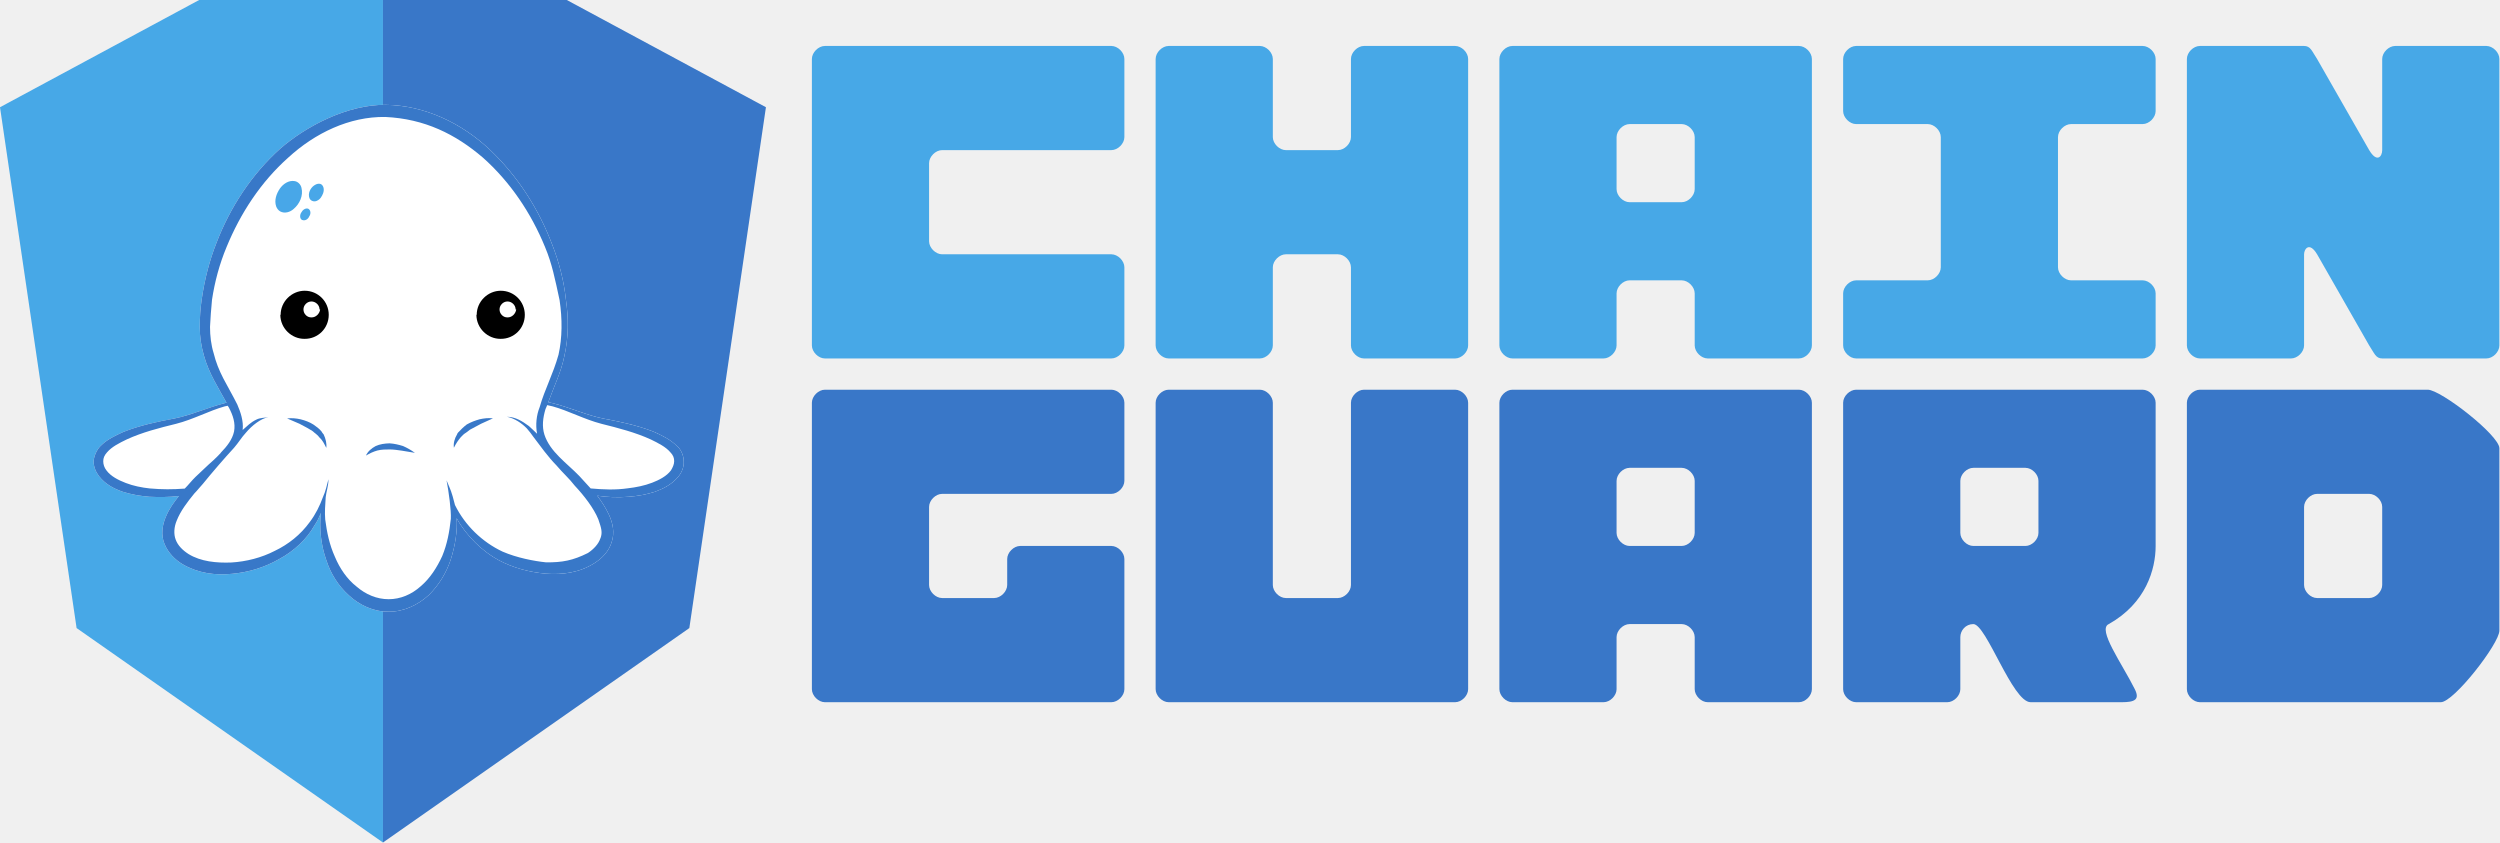
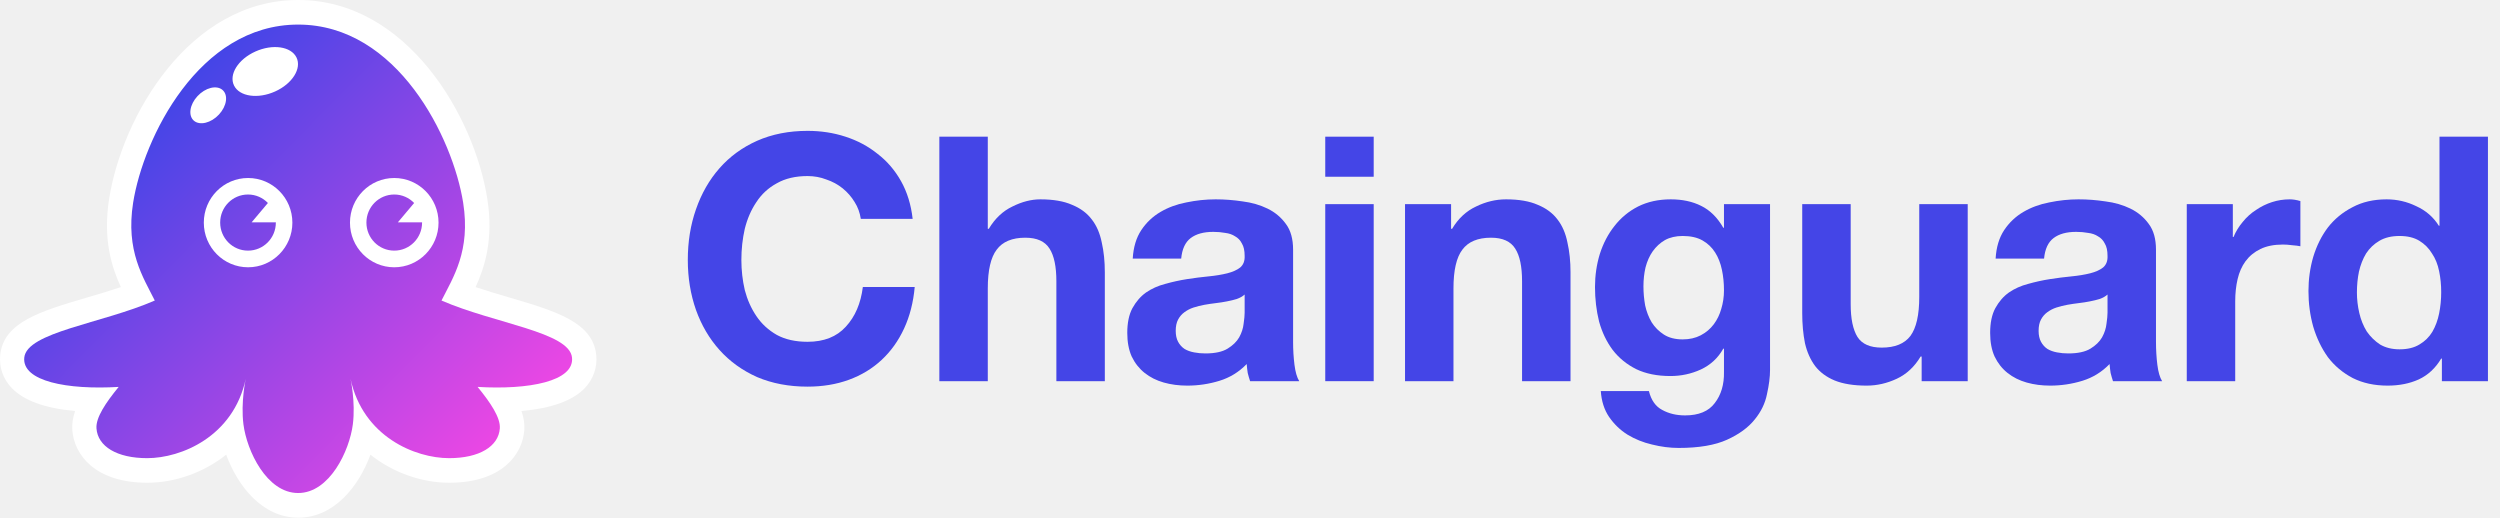
- <svg xmlns="http://www.w3.org/2000/svg" width="100%" height="100%" viewBox="0 0 1632 550" version="1.1" xml:space="preserve" style="fill-rule:evenodd;clip-rule:evenodd;stroke-linejoin:round;stroke-miterlimit:2;">
-   <g id="chain-c" transform="matrix(1.7,0,0,1.7,530,30)">
-     <path d="M115,40C117.5,40 120,37.5 120,35L120,5C120,2.5 117.5,0 115,0L5,0C2.5,0 0,2.5 0,5L0,115C0,117.5 2.5,120 5,120L115,120C117.5,120 120,117.5 120,115L120,85C120,82.5 117.5,80 115,80L50,80C47.5,80 45,77.5 45,75L45,45C45,42.5 47.5,40 50,40L115,40Z" style="fill:#47a8e7;fill-rule:nonzero;" />
-   </g>
-   <g id="chain-h" transform="matrix(1.7,0,0,1.7,754.4,30)">
-     <path d="M80,0C77.5,0 75,2.5 75,5L75,35C75,37.5 72.5,40 70,40L50,40C47.5,40 45,37.5 45,35L45,5C45,2.5 42.5,0 40,0L5,0C2.5,0 0,2.5 0,5L0,115C0,117.5 2.5,120 5,120L40,120C42.5,120 45,117.5 45,115L45,85C45,82.5 47.5,80 50,80L70,80C72.5,80 75,82.5 75,85L75,115C75,117.5 77.5,120 80,120L115,120C117.5,120 120,117.5 120,115L120,5C120,2.5 117.5,0 115,0L80,0Z" style="fill:#47a8e7;fill-rule:nonzero;" />
-   </g>
-   <g id="chain-a" transform="matrix(1.7,0,0,1.7,978.8,30)">
-     <path d="M50,60C47.5,60 45,57.5 45,55L45,35C45,32.5 47.5,30 50,30L70,30C72.5,30 75,32.5 75,35L75,55C75,57.5 72.5,60 70,60L50,60ZM115,0L5,0C2.5,0 0,2.5 0,5L0,115C0,117.5 2.5,120 5,120L40,120C42.5,120 45,117.5 45,115L45,95C45,92.5 47.5,90 50,90L70,90C72.5,90 75,92.5 75,95L75,115C75,117.5 77.5,120 80,120L115,120C117.5,120 120,117.5 120,115L120,5C120,2.5 117.5,0 115,0Z" style="fill:#47a8e7;fill-rule:nonzero;" />
-   </g>
-   <g id="chain-i" transform="matrix(1.7,0,0,1.7,1203.2,30)">
-     <path d="M120,95C120,92.5 117.5,90 115,90L87.5,90C85,90 82.5,87.5 82.5,85L82.5,35C82.5,32.5 85,30 87.5,30L115,30C117.5,30 120,27.5 120,25L120,5C120,2.5 117.5,0 115,0L5,0C2.5,0 0,2.5 0,5L0,25C0,27.5 2.5,30 5,30L32.5,30C35,30 37.5,32.5 37.5,35L37.5,85C37.5,87.5 35,90 32.5,90L5,90C2.5,90 0,92.5 0,95L0,115C0,117.5 2.5,120 5,120L115,120C117.5,120 120,117.5 120,115L120,95Z" style="fill:#47a8e7;fill-rule:nonzero;" />
-   </g>
-   <g id="chain-n" transform="matrix(1.7,0,0,1.7,1427.6,30)">
-     <path d="M80,0C77.5,0 75,2.5 75,5L75,40C75,42.5 73,45 70,40L50,5C48,2 47.5,0 45,0L5,0C2.5,0 0,2.5 0,5L0,115C0,117.5 2.5,120 5,120L40,120C42.5,120 45,117.5 45,115L45,80C45,78 47,75 50,80L70,115C72,118 72.5,120 75,120L115,120C117.5,120 120,117.5 120,115L120,5C120,2.5 117.5,0 115,0L80,0Z" style="fill:#47a8e7;fill-rule:nonzero;" />
-   </g>
-   <g id="guard-g" transform="matrix(1.7,0,0,1.7,530,254.4)">
-     <path d="M115,40C117.5,40 120,37.5 120,35L120,5C120,2.5 117.5,0 115,0L5,0C2.5,0 0,2.5 0,5L0,115C0,117.5 2.5,120 5,120L115,120C117.5,120 120,117.5 120,115L120,65C120,62.5 117.5,60 115,60L80,60C77.5,60 75,62.5 75,65L75,75C75,77.5 72.5,80 70,80L50,80C47.5,80 45,77.5 45,75L45,45C45,42.5 47.5,40 50,40L115,40Z" style="fill:#3977c8;fill-rule:nonzero;" />
-   </g>
-   <g id="guard-u" transform="matrix(1.7,0,0,1.7,754.4,254.4)">
-     <path d="M80,0C77.5,0 75,2.5 75,5L75,75C75,77.5 72.5,80 70,80L50,80C47.5,80 45,77.5 45,75L45,5C45,2.5 42.5,0 40,0L5,0C2.5,0 0,2.5 0,5L0,115C0,117.5 2.5,120 5,120L115,120C117.5,120 120,117.5 120,115L120,5C120,2.5 117.5,0 115,0L80,0Z" style="fill:#3977c8;fill-rule:nonzero;" />
-   </g>
-   <g id="guard-a" transform="matrix(1.7,0,0,1.7,978.8,254.4)">
-     <path d="M50,60C47.5,60 45,57.5 45,55L45,35C45,32.5 47.5,30 50,30L70,30C72.5,30 75,32.5 75,35L75,55C75,57.5 72.5,60 70,60L50,60ZM115,0L5,0C2.5,0 0,2.5 0,5L0,115C0,117.5 2.5,120 5,120L40,120C42.5,120 45,117.5 45,115L45,95C45,92.5 47.5,90 50,90L70,90C72.5,90 75,92.5 75,95L75,115C75,117.5 77.5,120 80,120L115,120C117.5,120 120,117.5 120,115L120,5C120,2.5 117.5,0 115,0Z" style="fill:#3977c8;fill-rule:nonzero;" />
-   </g>
-   <g id="guard-r" transform="matrix(1.7,0,0,1.7,1203.2,254.4)">
-     <path d="M50,60C47.5,60 45,57.5 45,55L45,35C45,32.5 47.5,30 50,30L70,30C72.5,30 75,32.5 75,35L75,55C75,57.5 72.5,60 70,60L50,60ZM120,5C120,2.5 117.5,0 115,0L5,0C2.5,0 0,2.5 0,5L0,115C0,117.5 2.5,120 5,120L40,120C42.5,120 45,117.5 45,115L45,95C45,92.5 47,90 50,90C55,90 65,120 72,120L107,120C112,120 114,119 112,115C107,105 97.5,92 102,90C116.25,82 120,69 120,60L120,5Z" style="fill:#3977c8;fill-rule:nonzero;" />
-   </g>
-   <g id="guard-d" transform="matrix(1.7,0,0,1.7,1427.6,254.4)">
-     <path d="M75,75C75,77.5 72.5,80 70,80L50,80C47.5,80 45,77.5 45,75L45,45C45,42.5 47.5,40 50,40L70,40C72.5,40 75,42.5 75,45L75,75ZM92.5,0L5,0C2.5,0 0,2.5 0,5L0,115C0,117.5 2.5,120 5,120L97.5,120C102.5,120 120,97.5 120,92.5L120,22.5C120,17.5 97.5,0 92.5,0Z" style="fill:#3977c8;fill-rule:nonzero;" />
-   </g>
-   <g id="path825" transform="matrix(1,0,0,1,-50,-30)">
-     <path d="M300,580L100,440L50,100L180,30L300,30L300,580" style="fill:#47a8e7;fill-rule:nonzero;" />
-   </g>
-   <g id="path827" transform="matrix(1,0,0,1,-50,-30)">
-     <path d="M300,580L500,440L550,100L420,30L300,30L300,580" style="fill:#3977c8;fill-rule:nonzero;" />
-   </g>
-   <g id="g833" transform="matrix(1,0,0,1,-50,-30)">
-     <path id="path831" d="M492.2,321.477C487.7,316.8 482.1,314.3 476.9,311.898C466,307.6 454.4,305.2 443.6,303.183C432.8,301 422.3,296.1 411.1,293.26C410,292.9 408.9,292.9 407.9,292.595C411.4,282.8 416.3,273 418.4,262.505C421.2,250.3 421.2,237.7 419.4,225.376C418.1,213.2 414.9,200.9 410.4,189.465C401.6,166.3 387.9,144.9 369.8,127.74C351.6,110.6 327.4,98.7 301.5,98.432C276.7,98.3 249.9,112.3 232.9,127.08C214.3,143.8 200.3,165.2 191.3,188.575C186.7,200.2 183.6,212.4 181.8,224.712C180.8,231 180.4,237.3 180.4,243.442C180.4,249.942 181.4,256.242 183.2,262.342C186.3,273.642 192.7,283.442 197.9,292.942C197.2,292.842 196.8,293.242 196.5,293.242C185.3,296.1 174.8,301 163.9,303.183C153.1,305.2 141.6,307.6 130.7,311.898C125.4,314.3 119.8,316.8 115.3,321.488C113.2,323.788 111.5,327.288 111.1,330.988C111.1,334.588 112.5,338.088 114.6,340.788C118.8,346.188 124.4,348.988 130,350.988C135.6,352.788 141.6,353.788 147.5,354.288C153.8,354.588 160.1,354.588 166.8,353.788C163.6,357.788 160.5,361.988 158.4,367.088C156,372.388 154.9,379.088 157.4,385.088C159.8,390.988 164.4,395.488 169.3,398.388C179.5,404.288 190.7,405.688 201.5,404.588C212.3,403.588 222.8,400.388 232.2,394.988C241.7,389.888 250.1,382.188 255.3,372.988C257.1,370.388 258.4,367.588 259.5,364.788C258.4,375.188 259.5,385.688 263,395.588C265.8,404.288 270.7,412.288 277.7,418.588C284.4,424.888 293.8,429.388 303.6,429.288C313.4,429.488 322.9,424.888 329.9,418.488C336.5,411.988 341.4,403.888 344.2,395.388C347.2,386.188 348.7,376.188 348.1,368.288C354.3,379.788 365.3,390.188 375.4,395.588C384.9,400.688 395.4,403.488 406.2,404.488C417.1,405.288 428.3,403.888 438.1,397.588C443,394.488 447.5,389.888 449.3,383.888C451.4,377.688 450,371.388 447.6,366.188C445.5,361.588 442.7,357.388 439.9,353.588C446.5,354.588 453.5,354.888 460.2,354.288C466.1,353.888 472.1,352.788 477.7,350.988C483.3,348.888 488.9,346.088 493.1,340.788C495.2,338.088 496.6,334.588 496.3,330.988C496.3,327.288 494.6,323.788 492.4,321.488" style="fill:#fff;fill-rule:nonzero;" />
-   </g>
-   <g id="g837" transform="matrix(1,0,0,1,-50,-30)">
-     <path id="path835" d="M132.1,345.282C127.2,343.4 122.3,340.9 119.5,337.085C118.1,335.3 117.4,333.2 117.4,331.112C117.4,329 118.1,327.3 119.8,325.374C123,321.6 127.9,319.2 132.8,316.825C142.9,312.2 153.8,309.4 165,306.648C176.2,303.8 186.3,298.2 196.8,295.254C197.6,295.054 198.2,295.054 198.6,294.854C198.9,295.054 198.9,295.454 199.3,295.854C202.1,301.054 203.8,306.254 202.8,311.654C201.7,316.854 198.2,321.354 194.1,325.554L194.1,325.654C192.7,327.254 190.9,328.954 189.2,330.554C185.3,333.954 181.4,337.854 177.6,341.354C175.2,343.654 173.1,346.454 170.6,348.954C162.9,349.554 155.6,349.554 147.8,348.854C142.6,348.3 137,347.2 132.1,345.282M441.9,381.482C440.8,385 437.6,388.5 433.8,390.999C424,395.9 417,397.2 406.5,397.104C398.6,396.3 387.3,394.1 378.1,390.105C364.9,383.9 353.6,373.1 347,359.663C344.6,350.163 344.4,350.563 341.5,343.563C343,351.363 344.6,363.163 344.3,368.663C343.4,377.263 341.9,385.163 338.7,392.963C335.2,400.563 330.7,407.563 324.7,412.663C318.7,418.063 311.4,421.163 303.7,421.163C296,421.163 288.7,418.063 282.7,412.863C276.6,408.1 271.8,401.1 268.6,393.414C265.1,385.7 263.4,377.6 262.3,369.096C261.9,364.396 262.3,359.496 262.6,354.796L262.6,354.696C263,350.996 264.4,346.996 264.4,343.496L264.4,342.896C263.4,346.696 262.5,350.896 260.9,354.296C258.8,360.096 256,365.796 252.2,370.796C246.2,379.096 238.2,385.396 229.4,389.596C220.7,394.096 210.8,396.596 201.1,397.196C191.3,397.596 181.1,396.596 173.1,391.696C169.2,389.196 166.1,386.096 164.7,382.296C163.3,378.696 163.6,374.096 165.3,369.996C167.8,363.596 172.3,357.696 176.9,352.096C178.9,350.096 180.6,347.796 182.5,345.796C188,338.996 196.6,328.996 202.8,322.296C205.6,319.096 207.7,315.496 210.5,312.496C214.4,307.796 220.3,303.196 225.2,302.296C222.6,302.796 219.7,302.696 217.4,303.896C213.6,305.696 211.4,308.096 208.4,310.696C209.1,304.9 207,298.9 204.9,294.057C202.1,288.4 198.5,282.3 195.8,277.052C193,271.6 190.9,266.4 189.5,260.662C187.8,255.2 187.1,249.2 187.1,243.423C187.4,237.7 187.8,231.7 188.4,225.67C190.2,213.8 193.3,202.3 197.9,191.264C207,169.1 220.3,148.8 238.2,132.853C255.6,116.9 278.1,106 301.5,106.355C327.2,107.555 347.3,117.555 365.2,132.855C383.1,148.755 396.7,169.055 405.8,191.255C410.4,202.255 412.3,212.055 415.3,225.955C417.1,238.155 417.1,250.455 414.6,261.555C411,274.455 405.7,283.855 402.3,295.755C400.2,300.955 399.5,307.255 400.6,313.155C398.8,311.455 397.1,309.755 395.3,308.155C390.8,304.855 386.5,302.155 380.9,302.055C385.9,303.055 390.6,306.255 393.9,309.655C395.6,311.555 396.9,313.355 398.1,315.055C403.1,321.655 407.7,328.155 413.2,333.755C417.4,338.755 421.7,342.455 425.2,347.055C431.2,353.455 437.6,361.655 440.6,369.055C442.6,374.855 443.4,377.555 442,381.355M475.6,345.155C470.7,347.055 465.1,348.155 459.9,348.755C451.6,349.955 443.6,349.555 435.6,348.855C433.1,346.055 430.6,343.355 428.2,340.755C420,332.255 409.1,325.055 405.4,313.755C403.7,308.355 404.4,302.755 406.1,297.055C406.5,296.055 406.9,295.355 407.2,294.455C408.3,294.655 409.3,295.055 410.7,295.255C421.2,298.155 431.4,303.755 442.6,306.655C453.8,309.455 464.7,312.255 474.8,316.855C479.7,319.255 484.6,321.655 487.7,325.355C489.5,327.255 490.1,328.955 490.1,331.055C490.1,333.155 489.1,335.255 488,337.055C485.2,340.855 480.3,343.355 475.4,345.255M492.2,321.455C487.7,316.8 482.1,314.3 476.9,311.898C466,307.6 454.4,305.2 443.6,303.183C432.8,301 422.3,296.1 411.1,293.26C410,292.9 408.9,292.9 407.9,292.595C411.4,282.8 416.3,273 418.4,262.505C421.2,250.3 421.2,237.7 419.4,225.376C418.1,213.2 414.9,200.9 410.4,189.465C401.6,166.3 387.9,144.9 369.8,127.74C351.6,110.6 327.4,98.7 301.5,98.432C276.7,98.3 249.9,112.3 232.9,127.08C214.3,143.8 200.3,165.2 191.3,188.575C186.7,200.2 183.6,212.4 181.8,224.712C180.8,231 180.4,237.3 180.4,243.442C180.4,249.942 181.4,256.242 183.2,262.342C186.3,273.642 192.7,283.442 197.9,292.942C197.2,292.842 196.8,293.242 196.5,293.242C185.3,296.1 174.8,301 163.9,303.183C153.1,305.2 141.6,307.6 130.7,311.898C125.4,314.3 119.8,316.8 115.3,321.488C113.2,323.788 111.5,327.288 111.1,330.988C111.1,334.588 112.5,338.088 114.6,340.788C118.8,346.188 124.4,348.988 130,350.988C135.6,352.788 141.6,353.788 147.5,354.288C153.8,354.588 160.1,354.588 166.8,353.788C163.6,357.788 160.5,361.988 158.4,367.088C156,372.388 154.9,379.088 157.4,385.088C159.8,390.988 164.4,395.488 169.3,398.388C179.5,404.288 190.7,405.688 201.5,404.588C212.3,403.588 222.8,400.388 232.2,394.988C241.7,389.888 250.1,382.188 255.3,372.988C257.1,370.388 258.4,367.588 259.5,364.788C258.4,375.188 259.5,385.688 263,395.588C265.8,404.288 270.7,412.288 277.7,418.588C284.4,424.888 293.8,429.388 303.6,429.288C313.4,429.488 322.9,424.888 329.9,418.488C336.5,411.988 341.4,403.888 344.2,395.388C347.2,386.188 348.7,376.188 348.1,368.288C354.3,379.788 365.3,390.188 375.4,395.588C384.9,400.688 395.4,403.488 406.2,404.488C417.1,405.288 428.3,403.888 438.1,397.588C443,394.488 447.5,389.888 449.3,383.888C451.4,377.688 450,371.388 447.6,366.188C445.5,361.588 442.7,357.388 439.9,353.588C446.5,354.588 453.5,354.888 460.2,354.288C466.1,353.888 472.1,352.788 477.7,350.988C483.3,348.888 488.9,346.088 493.1,340.788C495.2,338.088 496.6,334.588 496.3,330.988C496.3,327.288 494.6,323.788 492.4,321.488" style="fill:#3878c8;fill-rule:nonzero;" />
-   </g>
-   <g id="g848" transform="matrix(1,0,0,1,-50,-30)">
-     <g id="spot0">
-       <path id="path839" d="M232.9,168C235.8,169.6 239.4,168.5 241.7,166.4C245.6,163.1 248.1,157.7 246.8,152.6C246.3,150.4 244.5,148.5 242.2,148.2C238.4,147.6 234.8,150.1 232.7,153.1C230.4,156.5 228.9,160.8 230.3,164.8C230.8,166.1 231.7,167.3 232.9,168Z" style="fill:#48a7e8;fill-rule:nonzero;" />
-     </g>
-     <g id="spot1">
-       <path id="path842" d="M260.2,157.8C261.4,155.7 262,152.8 260.3,150.8C258.9,149.3 256.5,150 255,151.1C252.5,152.9 250.9,156.3 252,159.3C252.7,161.1 254.8,161.9 256.6,161.2C258.2,160.6 259.4,159.4 260.1,157.9L260.2,157.8Z" style="fill:#48a7e8;fill-rule:nonzero;" />
-     </g>
-     <g id="spot2">
-       <path id="path845" d="M247.3,173.6C249.2,174.4 251.2,173 251.9,171.2C253,169.7 253,167.1 251.1,166.2C249.3,165.7 247.5,167.1 246.7,168.7C245.7,170.1 245.5,172.7 247.2,173.6L247.3,173.6Z" style="fill:#48a7e8;fill-rule:nonzero;" />
-     </g>
-   </g>
-   <g id="leg-fold-1" transform="matrix(1,0,0,1,-50,-30)">
-     <path id="path851" d="M259.9,311.669C258.4,309.8 256.4,308.4 254.6,307.143C252.2,305.6 249.3,304.5 246.2,303.722C243.4,303.1 240.6,302.8 237.4,303.14C237.4,303.1 245.5,306.6 245.5,306.635C247.9,308 250.4,309.1 252.5,310.487C253.2,310.8 253.6,311.1 254.3,311.625C255.6,312.9 257.4,313.9 258.4,315.433C260.6,317.4 261.6,319.6 263,322.369C263.4,319.6 262.6,316.4 261.3,313.605C260.6,312.9 260.2,312.2 259.9,311.669" style="fill:#3878c8;fill-rule:nonzero;" />
-   </g>
-   <g id="leg-fold-2" transform="matrix(1,0,0,1,-50,-30)">
-     <path id="path854" d="M320.8,325.568C318.3,323.8 315.9,322.4 313.1,321.169C310.3,320.3 307.4,319.6 304.3,319.404C301.1,319.504 298,319.904 295.2,321.204C292.4,322.704 290,324.804 288.9,327.404L288.9,327.404C291.4,325.904 293.8,324.804 296.3,324.104C299.1,323.404 301.6,323.404 304.4,323.404C306.8,323.404 309.7,323.804 312.4,324.204L320.8,325.604" style="fill:#3878c8;fill-rule:nonzero;" />
-   </g>
-   <g id="leg-fold-3" transform="matrix(1,0,0,1,-50,-30)">
-     <path id="path857" d="M363.1,303.7C360.3,304.5 357.5,305.5 354.7,307.1C352.6,308.7 350.9,310.4 349.1,312.3C348.7,312.8 348.4,313.2 348.4,313.5C346.7,316.3 345.9,319.4 346.3,322.3C347.7,319.5 349.1,317.4 350.8,315.4C351.8,314.3 352.9,313.2 354.3,312.4C355,311.8 356.1,311.1 356.8,310.5C359.2,309.1 361.7,308 364.1,306.6L371.8,303.1C369,302.7 365.8,303.1 363.1,303.7" style="fill:#3878c8;fill-rule:nonzero;" />
-   </g>
-   <g id="left-eye" transform="matrix(1,0,0,1,-50,-30)">
-     <path id="path909" d="M233,235.5C233,244.3 240.4,251.3 248.8,251.2C248.8,251.3 248.8,251.3 248.8,251.2C257.6,251.3 264.6,244.3 264.6,235.5C264.6,226.8 257.6,219.8 248.9,219.8C240.5,219.8 233.2,226.8 233.2,235.5" style="fill-rule:nonzero;" />
-   </g>
-   <g id="right-eye" transform="matrix(1,0,0,1,-50,-30)">
-     <path id="path912" d="M361,235.5C361,244.3 368.4,251.3 376.8,251.2C376.8,251.3 376.8,251.3 376.8,251.2C385.6,251.3 392.6,244.3 392.6,235.5C392.6,226.8 385.6,219.8 376.9,219.8C368.5,219.8 361.2,226.8 361.2,235.5" style="fill-rule:nonzero;" />
-   </g>
-   <g id="eye-left-glint" transform="matrix(1,0,0,1,-50,-30)">
-     <path id="path915" d="M259,232C258.6,234.9 256.1,237.3 253.3,237.2C250.5,237.3 248.1,234.9 248.1,232C248.1,229.2 250.5,226.8 253.3,226.8C256.1,226.8 258.6,229.2 258.6,232" style="fill:#fff;fill-rule:nonzero;" />
-   </g>
-   <g id="right-eye-glint" transform="matrix(1,0,0,1,-50,-30)">
-     <path id="path918" d="M387,232C386.6,234.9 384.1,237.3 381.3,237.2C378.5,237.3 376.1,234.9 376.1,232C376.1,229.2 378.5,226.8 381.3,226.8C384.1,226.8 386.6,229.2 386.6,232" style="fill:#fff;fill-rule:nonzero;" />
-   </g>
+ <svg xmlns="http://www.w3.org/2000/svg" width="198" height="41" viewBox="0 0 198 41" fill="none">
+   <path d="M68.175 17.334H72.282C72.156 16.213 71.85 15.219 71.364 14.351C70.877 13.483 70.256 12.76 69.499 12.181C68.76 11.585 67.914 11.133 66.959 10.825C66.022 10.518 65.022 10.364 63.959 10.364C62.482 10.364 61.149 10.626 59.96 11.151C58.789 11.675 57.798 12.398 56.987 13.32C56.176 14.242 55.555 15.327 55.122 16.575C54.69 17.804 54.474 19.142 54.474 20.588C54.474 21.998 54.69 23.318 55.122 24.548C55.555 25.759 56.176 26.817 56.987 27.721C57.798 28.625 58.789 29.339 59.96 29.863C61.149 30.369 62.482 30.622 63.959 30.622C65.148 30.622 66.238 30.442 67.229 30.08C68.22 29.718 69.085 29.194 69.823 28.507C70.562 27.82 71.156 26.988 71.607 26.012C72.057 25.036 72.337 23.942 72.445 22.731H68.337C68.175 24.032 67.725 25.081 66.986 25.877C66.265 26.672 65.256 27.07 63.959 27.07C63.004 27.07 62.194 26.889 61.527 26.527C60.861 26.148 60.32 25.651 59.906 25.036C59.491 24.421 59.185 23.734 58.987 22.975C58.807 22.197 58.717 21.402 58.717 20.588C58.717 19.738 58.807 18.916 58.987 18.12C59.185 17.325 59.491 16.62 59.906 16.005C60.32 15.372 60.861 14.875 61.527 14.514C62.194 14.134 63.004 13.944 63.959 13.944C64.482 13.944 64.977 14.034 65.445 14.215C65.932 14.378 66.364 14.613 66.743 14.92C67.121 15.228 67.436 15.589 67.688 16.005C67.941 16.403 68.103 16.846 68.175 17.334Z" fill="#4445E7" />
+   <path d="M74.396 10.825V30.189H78.233V22.839C78.233 21.411 78.468 20.389 78.936 19.775C79.404 19.142 80.161 18.826 81.206 18.826C82.125 18.826 82.764 19.115 83.125 19.693C83.485 20.254 83.665 21.113 83.665 22.27V30.189H87.502V21.564C87.502 20.697 87.421 19.91 87.259 19.205C87.115 18.482 86.854 17.876 86.476 17.388C86.097 16.882 85.575 16.493 84.908 16.222C84.26 15.933 83.422 15.788 82.395 15.788C81.674 15.788 80.936 15.978 80.179 16.358C79.422 16.719 78.801 17.307 78.314 18.12H78.233V10.825H74.396Z" fill="#4445E7" />
+   <path d="M89.712 20.48C89.766 19.576 89.992 18.826 90.388 18.229C90.784 17.632 91.289 17.153 91.901 16.791C92.514 16.43 93.198 16.177 93.955 16.032C94.73 15.87 95.504 15.788 96.279 15.788C96.982 15.788 97.693 15.842 98.414 15.951C99.135 16.041 99.792 16.231 100.387 16.52C100.981 16.81 101.468 17.216 101.846 17.741C102.224 18.247 102.413 18.925 102.413 19.775V27.07C102.413 27.703 102.449 28.308 102.522 28.887C102.594 29.465 102.72 29.899 102.9 30.189H99.008C98.936 29.971 98.873 29.755 98.819 29.538C98.783 29.303 98.756 29.068 98.738 28.832C98.126 29.465 97.405 29.908 96.576 30.161C95.748 30.415 94.901 30.541 94.036 30.541C93.37 30.541 92.748 30.46 92.171 30.297C91.595 30.134 91.091 29.881 90.658 29.538C90.226 29.194 89.883 28.76 89.631 28.236C89.397 27.712 89.28 27.088 89.28 26.365C89.28 25.569 89.415 24.918 89.685 24.412C89.974 23.888 90.334 23.472 90.766 23.165C91.217 22.857 91.721 22.631 92.28 22.487C92.856 22.324 93.433 22.197 94.009 22.107C94.586 22.017 95.153 21.944 95.712 21.89C96.27 21.836 96.766 21.754 97.198 21.646C97.63 21.537 97.972 21.384 98.225 21.185C98.477 20.968 98.594 20.661 98.576 20.263C98.576 19.847 98.504 19.522 98.36 19.287C98.234 19.033 98.054 18.844 97.819 18.717C97.603 18.572 97.342 18.482 97.036 18.446C96.748 18.392 96.432 18.364 96.09 18.364C95.333 18.364 94.739 18.527 94.306 18.853C93.874 19.178 93.622 19.72 93.55 20.48H89.712ZM98.576 23.327C98.414 23.472 98.207 23.59 97.954 23.68C97.72 23.752 97.459 23.815 97.171 23.87C96.901 23.924 96.612 23.969 96.306 24.005C96 24.041 95.694 24.087 95.387 24.141C95.099 24.195 94.811 24.267 94.522 24.358C94.252 24.448 94.009 24.575 93.793 24.738C93.595 24.882 93.433 25.072 93.306 25.307C93.18 25.542 93.117 25.84 93.117 26.202C93.117 26.546 93.18 26.835 93.306 27.07C93.433 27.305 93.604 27.495 93.82 27.639C94.036 27.766 94.288 27.856 94.577 27.91C94.865 27.965 95.162 27.992 95.468 27.992C96.225 27.992 96.811 27.865 97.225 27.612C97.639 27.359 97.945 27.061 98.144 26.717C98.342 26.356 98.459 25.994 98.495 25.632C98.549 25.271 98.576 24.982 98.576 24.765V23.327Z" fill="#4445E7" />
+   <path d="M108.797 13.998V10.825H104.96V13.998H108.797ZM104.96 16.168V30.189H108.797V16.168H104.96Z" fill="#4445E7" />
+   <path d="M111.278 16.168V30.189H115.115V22.839C115.115 21.411 115.35 20.389 115.818 19.775C116.286 19.142 117.043 18.826 118.088 18.826C119.007 18.826 119.646 19.115 120.007 19.693C120.367 20.254 120.547 21.113 120.547 22.27V30.189H124.385V21.564C124.385 20.697 124.303 19.91 124.141 19.205C123.997 18.482 123.736 17.876 123.358 17.388C122.979 16.882 122.457 16.493 121.79 16.222C121.142 15.933 120.304 15.788 119.277 15.788C118.466 15.788 117.674 15.978 116.899 16.358C116.124 16.719 115.494 17.307 115.007 18.12H114.926V16.168H111.278Z" fill="#4445E7" />
+   <path d="M133.269 26.88C132.675 26.88 132.179 26.753 131.783 26.5C131.387 26.247 131.062 25.922 130.81 25.524C130.576 25.126 130.405 24.683 130.297 24.195C130.206 23.689 130.161 23.183 130.161 22.676C130.161 22.152 130.216 21.655 130.324 21.185C130.45 20.697 130.639 20.272 130.891 19.91C131.161 19.531 131.486 19.232 131.864 19.015C132.26 18.798 132.729 18.69 133.269 18.69C133.9 18.69 134.422 18.807 134.837 19.042C135.251 19.277 135.584 19.594 135.836 19.992C136.089 20.389 136.269 20.85 136.377 21.375C136.485 21.881 136.539 22.423 136.539 23.002C136.539 23.508 136.467 23.996 136.323 24.466C136.197 24.918 135.999 25.325 135.728 25.687C135.458 26.048 135.116 26.337 134.701 26.555C134.287 26.771 133.81 26.88 133.269 26.88ZM140.187 29.294V16.168H136.539V18.039H136.485C136.017 17.225 135.431 16.647 134.728 16.303C134.044 15.96 133.242 15.788 132.323 15.788C131.351 15.788 130.486 15.978 129.729 16.358C128.99 16.737 128.369 17.253 127.864 17.903C127.36 18.536 126.973 19.277 126.702 20.127C126.45 20.959 126.324 21.827 126.324 22.731C126.324 23.689 126.432 24.602 126.648 25.47C126.883 26.32 127.243 27.07 127.729 27.721C128.216 28.353 128.837 28.86 129.594 29.239C130.351 29.601 131.251 29.782 132.296 29.782C133.143 29.782 133.945 29.61 134.701 29.266C135.476 28.905 136.071 28.353 136.485 27.612H136.539V29.456C136.557 30.451 136.314 31.273 135.809 31.924C135.323 32.575 134.539 32.9 133.458 32.9C132.774 32.9 132.17 32.756 131.648 32.467C131.125 32.195 130.774 31.698 130.594 30.975H126.784C126.838 31.77 127.054 32.448 127.432 33.009C127.828 33.587 128.315 34.057 128.891 34.419C129.486 34.781 130.134 35.043 130.837 35.206C131.558 35.386 132.26 35.477 132.945 35.477C134.548 35.477 135.827 35.26 136.782 34.826C137.737 34.392 138.467 33.859 138.971 33.226C139.476 32.611 139.8 31.942 139.944 31.219C140.106 30.496 140.187 29.854 140.187 29.294Z" fill="#4445E7" />
+   <path d="M155.843 30.189V16.168H152.005V23.517C152.005 24.945 151.771 25.976 151.303 26.609C150.834 27.223 150.078 27.531 149.033 27.531C148.114 27.531 147.474 27.251 147.114 26.69C146.754 26.111 146.574 25.244 146.574 24.087V16.168H142.736V24.792C142.736 25.66 142.808 26.455 142.953 27.178C143.115 27.883 143.385 28.489 143.763 28.995C144.142 29.483 144.655 29.863 145.304 30.134C145.97 30.405 146.817 30.541 147.844 30.541C148.655 30.541 149.447 30.36 150.222 29.999C150.997 29.637 151.627 29.049 152.114 28.236H152.195V30.189H155.843Z" fill="#4445E7" />
+   <path d="M158.053 20.48C158.107 19.576 158.332 18.826 158.728 18.229C159.125 17.632 159.629 17.153 160.242 16.791C160.854 16.43 161.539 16.177 162.295 16.032C163.07 15.87 163.845 15.788 164.619 15.788C165.322 15.788 166.034 15.842 166.754 15.951C167.475 16.041 168.132 16.231 168.727 16.52C169.322 16.81 169.808 17.216 170.186 17.741C170.565 18.247 170.754 18.925 170.754 19.775V27.07C170.754 27.703 170.79 28.308 170.862 28.887C170.934 29.465 171.06 29.899 171.24 30.189H167.349C167.277 29.971 167.214 29.755 167.16 29.538C167.124 29.303 167.097 29.068 167.079 28.832C166.466 29.465 165.745 29.908 164.917 30.161C164.088 30.415 163.241 30.541 162.376 30.541C161.71 30.541 161.088 30.46 160.512 30.297C159.935 30.134 159.431 29.881 158.998 29.538C158.566 29.194 158.224 28.76 157.972 28.236C157.737 27.712 157.62 27.088 157.62 26.365C157.62 25.569 157.755 24.918 158.026 24.412C158.314 23.888 158.674 23.472 159.107 23.165C159.557 22.857 160.061 22.631 160.62 22.487C161.196 22.324 161.773 22.197 162.349 22.107C162.926 22.017 163.493 21.944 164.052 21.89C164.61 21.836 165.106 21.754 165.538 21.646C165.971 21.537 166.313 21.384 166.565 21.185C166.817 20.968 166.934 20.661 166.916 20.263C166.916 19.847 166.844 19.522 166.7 19.287C166.574 19.033 166.394 18.844 166.16 18.717C165.944 18.572 165.682 18.482 165.376 18.446C165.088 18.392 164.773 18.364 164.43 18.364C163.674 18.364 163.079 18.527 162.647 18.853C162.214 19.178 161.962 19.72 161.89 20.48H158.053ZM166.916 23.327C166.754 23.472 166.547 23.59 166.295 23.68C166.061 23.752 165.799 23.815 165.511 23.87C165.241 23.924 164.953 23.969 164.646 24.005C164.34 24.041 164.034 24.087 163.728 24.141C163.439 24.195 163.151 24.267 162.863 24.358C162.593 24.448 162.349 24.575 162.133 24.738C161.935 24.882 161.773 25.072 161.647 25.307C161.521 25.542 161.458 25.84 161.458 26.202C161.458 26.546 161.521 26.835 161.647 27.07C161.773 27.305 161.944 27.495 162.16 27.639C162.376 27.766 162.629 27.856 162.917 27.91C163.205 27.965 163.502 27.992 163.809 27.992C164.565 27.992 165.151 27.865 165.565 27.612C165.98 27.359 166.286 27.061 166.484 26.717C166.682 26.356 166.799 25.994 166.835 25.632C166.889 25.271 166.916 24.982 166.916 24.765V23.327Z" fill="#4445E7" />
+   <path d="M173.192 16.168V30.189H177.029V23.87C177.029 23.237 177.092 22.649 177.218 22.107C177.344 21.564 177.552 21.095 177.84 20.697C178.146 20.281 178.542 19.956 179.029 19.72C179.515 19.485 180.11 19.368 180.812 19.368C181.047 19.368 181.29 19.386 181.542 19.422C181.794 19.44 182.011 19.467 182.191 19.503V15.924C181.884 15.833 181.605 15.788 181.353 15.788C180.867 15.788 180.398 15.86 179.948 16.005C179.497 16.15 179.074 16.358 178.678 16.629C178.281 16.882 177.93 17.198 177.624 17.578C177.317 17.94 177.074 18.337 176.894 18.771H176.84V16.168H173.192Z" fill="#4445E7" />
+   <path d="M193.343 23.137C193.343 23.716 193.289 24.276 193.18 24.819C193.072 25.361 192.892 25.849 192.64 26.283C192.388 26.699 192.045 27.034 191.613 27.287C191.199 27.54 190.676 27.666 190.046 27.666C189.451 27.666 188.938 27.54 188.505 27.287C188.091 27.015 187.74 26.672 187.451 26.256C187.181 25.822 186.983 25.334 186.857 24.792C186.731 24.249 186.668 23.707 186.668 23.165C186.668 22.586 186.722 22.035 186.83 21.51C186.956 20.968 187.145 20.489 187.397 20.073C187.668 19.657 188.019 19.323 188.451 19.07C188.884 18.816 189.415 18.69 190.046 18.69C190.676 18.69 191.199 18.816 191.613 19.07C192.027 19.323 192.361 19.657 192.613 20.073C192.883 20.471 193.072 20.941 193.18 21.483C193.289 22.008 193.343 22.559 193.343 23.137ZM193.397 28.399V30.189H197.045V10.825H193.207V17.876H193.153C192.721 17.189 192.127 16.674 191.37 16.331C190.631 15.969 189.848 15.788 189.019 15.788C187.992 15.788 187.091 15.996 186.316 16.412C185.542 16.81 184.893 17.343 184.371 18.012C183.866 18.681 183.479 19.458 183.209 20.344C182.956 21.212 182.83 22.116 182.83 23.056C182.83 24.032 182.956 24.973 183.209 25.877C183.479 26.78 183.866 27.585 184.371 28.29C184.893 28.977 185.551 29.529 186.343 29.944C187.136 30.342 188.055 30.541 189.1 30.541C190.019 30.541 190.838 30.378 191.559 30.053C192.298 29.709 192.892 29.158 193.343 28.399H193.397Z" fill="#4445E7" />
+   <path d="M47.223 28.132C46.968 25.518 44.027 24.647 40.304 23.552C39.433 23.296 38.538 23.033 37.667 22.739C38.385 21.169 39.103 18.966 38.595 15.744C37.565 9.204 32.235 0 23.619 0C15.004 0 9.674 9.204 8.644 15.744C8.136 18.966 8.854 21.169 9.572 22.739C8.702 23.033 7.806 23.296 6.935 23.552C3.212 24.647 0.27 25.512 0.016 28.132C-0.079 29.093 0.245 30.015 0.931 30.732C1.884 31.725 3.568 32.34 5.95 32.551C5.766 33.083 5.69 33.583 5.728 34.069C5.868 35.991 7.507 38.233 11.669 38.233C13.867 38.233 16.135 37.426 17.914 36.01C18.81 38.457 20.754 41 23.626 41C26.498 41 28.448 38.451 29.338 36.01C31.117 37.426 33.378 38.233 35.583 38.233C39.751 38.233 41.384 35.991 41.524 34.069C41.562 33.583 41.486 33.09 41.301 32.551C43.684 32.34 45.374 31.725 46.321 30.732C46.994 30.015 47.318 29.093 47.223 28.132Z" fill="white" />
+   <path d="M45.304 28.324C45.107 26.294 39.179 25.634 34.967 23.802C35.888 21.964 37.286 19.882 36.682 16.052C35.875 10.959 31.491 1.947 23.613 1.947C15.735 1.947 11.351 10.953 10.544 16.052C9.941 19.882 11.345 21.964 12.259 23.802C8.054 25.634 2.126 26.3 1.922 28.324C1.738 30.201 5.341 30.886 9.4 30.643C8.378 31.892 7.577 33.077 7.641 33.929C7.742 35.357 9.261 36.286 11.656 36.286C14.337 36.286 18.48 34.588 19.464 30.002C19.464 30.002 19.058 31.841 19.28 33.602C19.547 35.703 21.123 39.047 23.613 39.047C26.104 39.047 27.679 35.703 27.946 33.602C28.169 31.841 27.762 30.002 27.762 30.002C28.747 34.588 32.883 36.286 35.57 36.286C37.966 36.286 39.484 35.357 39.586 33.929C39.649 33.077 38.843 31.885 37.826 30.643C41.886 30.886 45.488 30.201 45.304 28.324ZM15.36 9.563C14.89 9.16 15.017 8.288 15.64 7.616C16.262 6.943 17.152 6.719 17.622 7.123C18.092 7.526 17.965 8.397 17.342 9.07C16.72 9.742 15.83 9.96 15.36 9.563ZM19.649 21.169C17.711 21.169 16.142 19.587 16.142 17.634C16.142 15.68 17.711 14.098 19.649 14.098C21.586 14.098 23.156 15.68 23.156 17.634C23.156 19.581 21.586 21.169 19.649 21.169ZM21.79 7.244C20.424 7.859 18.969 7.648 18.537 6.777C18.105 5.899 18.861 4.695 20.227 4.08C21.593 3.465 23.048 3.677 23.48 4.548C23.912 5.419 23.156 6.63 21.79 7.244ZM31.225 21.169C29.287 21.169 27.718 19.587 27.718 17.634C27.718 15.68 29.287 14.098 31.225 14.098C33.163 14.098 34.732 15.68 34.732 17.634C34.732 19.581 33.163 21.169 31.225 21.169ZM31.511 17.608L32.8 16.077C32.4 15.661 31.841 15.405 31.225 15.405C30.005 15.405 29.02 16.398 29.02 17.627C29.02 18.857 30.005 19.85 31.225 19.85C32.444 19.85 33.429 18.857 33.429 17.627C33.429 17.621 33.429 17.614 33.429 17.608H31.511ZM21.847 17.608C21.847 17.614 21.847 17.621 21.847 17.627C21.847 18.857 20.862 19.85 19.642 19.85C18.422 19.85 17.438 18.857 17.438 17.627C17.438 16.398 18.422 15.405 19.642 15.405C20.259 15.405 20.818 15.661 21.218 16.077L19.928 17.608H21.847Z" fill="url(#paint0_linear_1624_1913)" />
+   <defs>
+     <linearGradient id="paint0_linear_1624_1913" x1="10.412" y1="10.924" x2="37.034" y2="37.332" gradientUnits="userSpaceOnUse">
+       <stop stop-color="#4445E7" />
+       <stop offset="1" stop-color="#EB47E4" />
+     </linearGradient>
+   </defs>
</svg>
